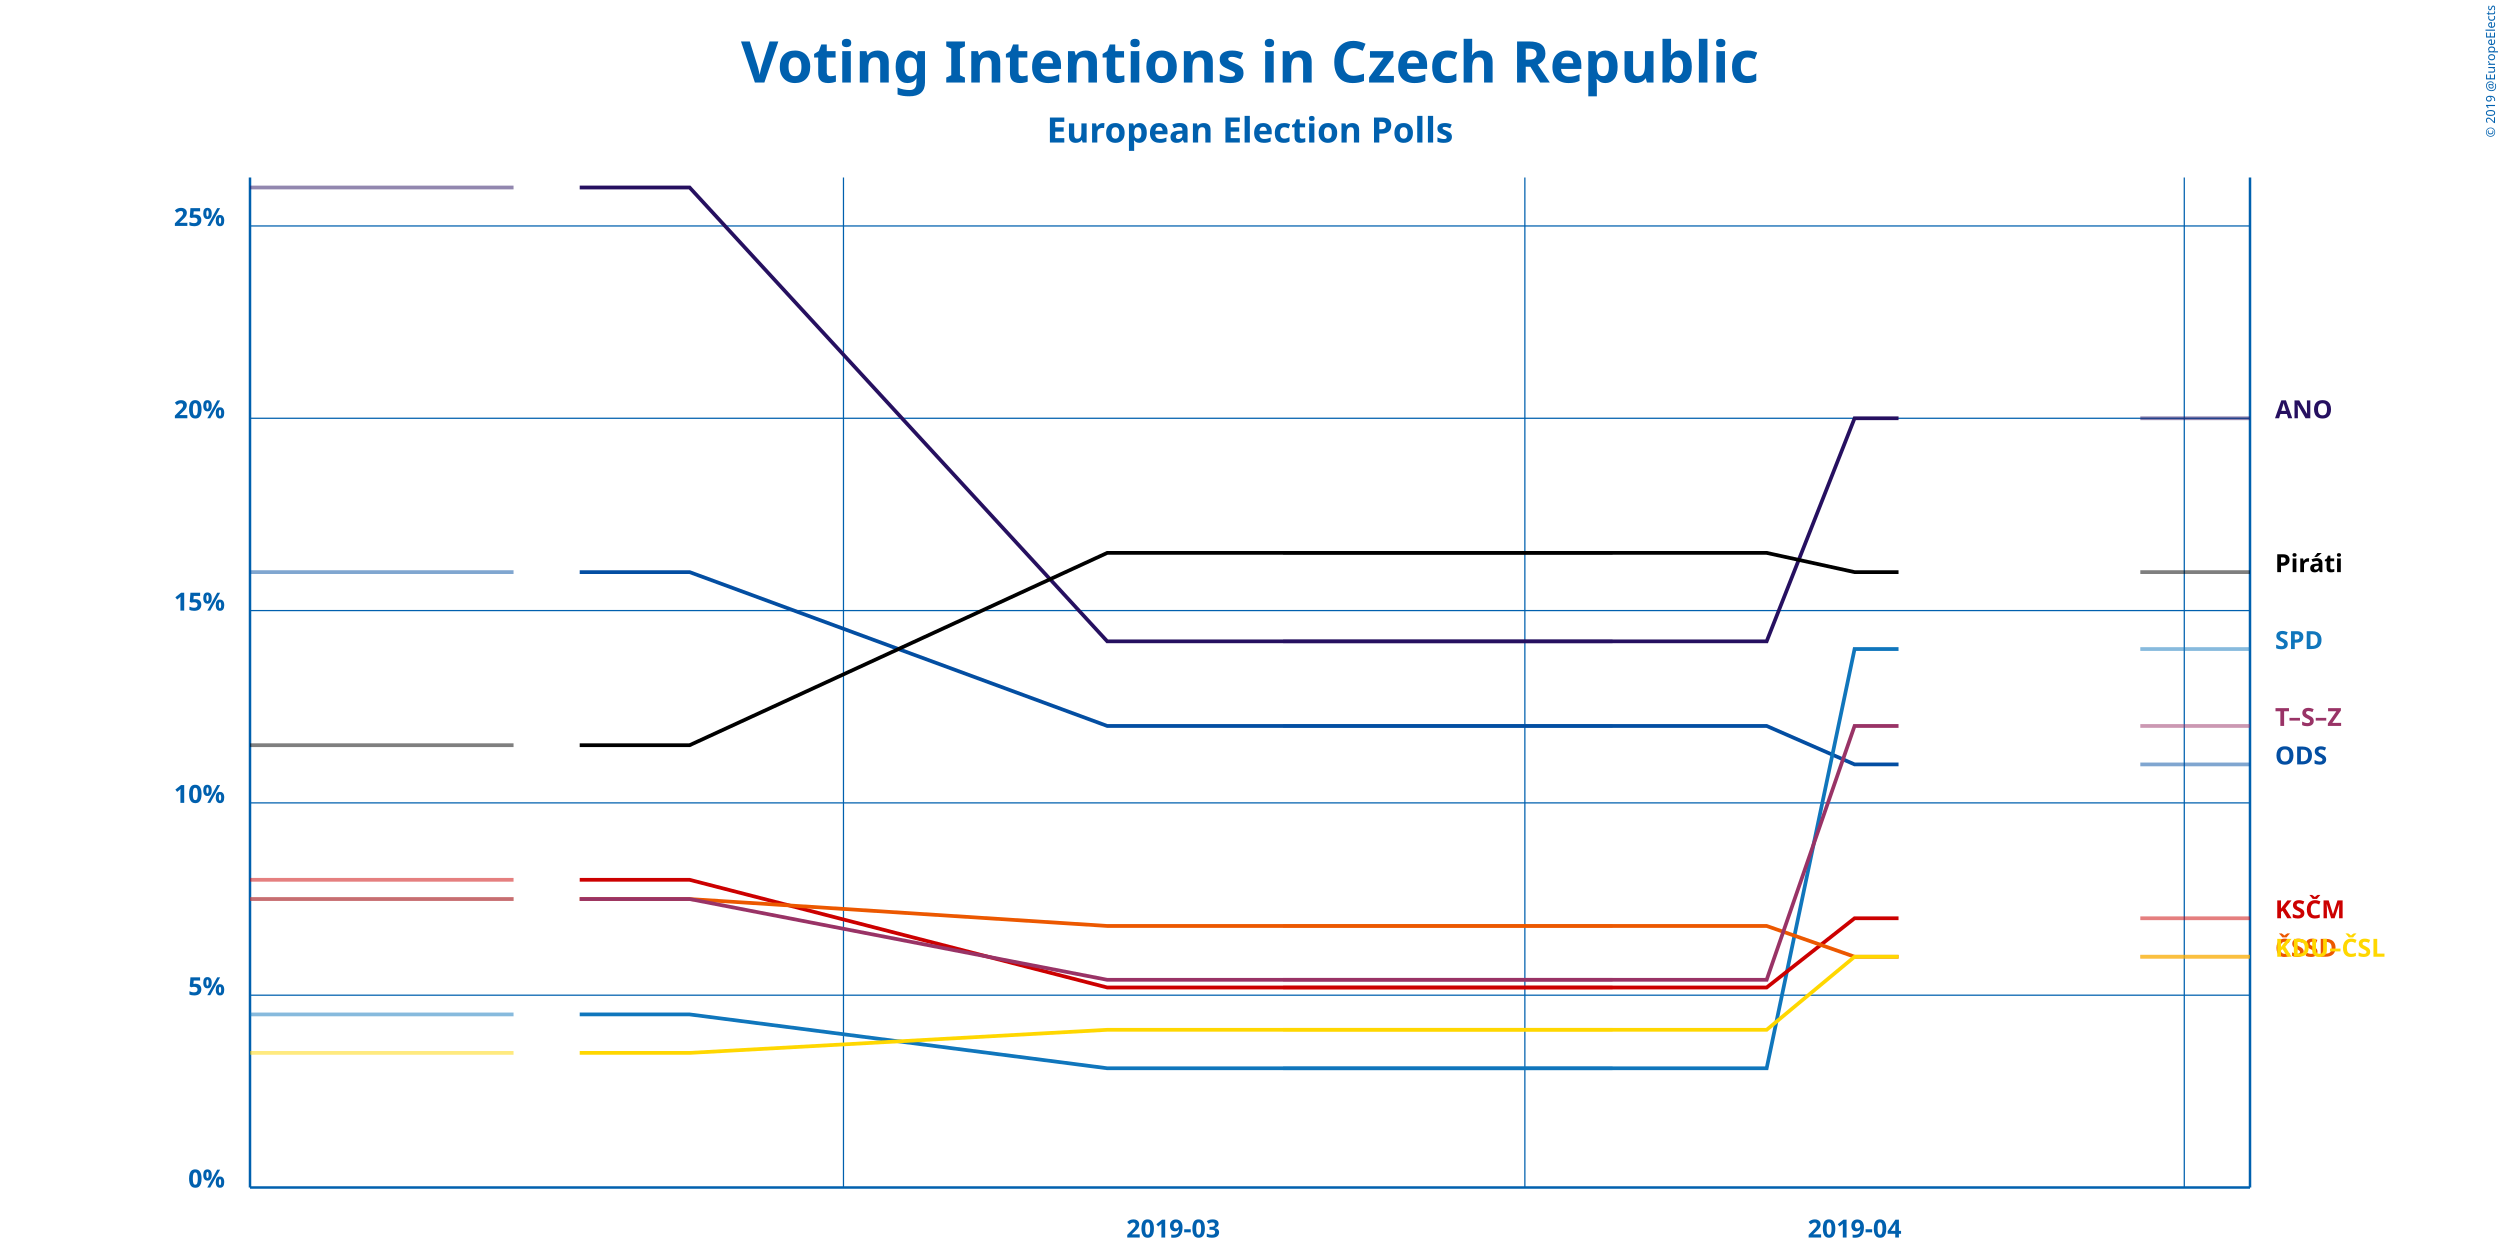
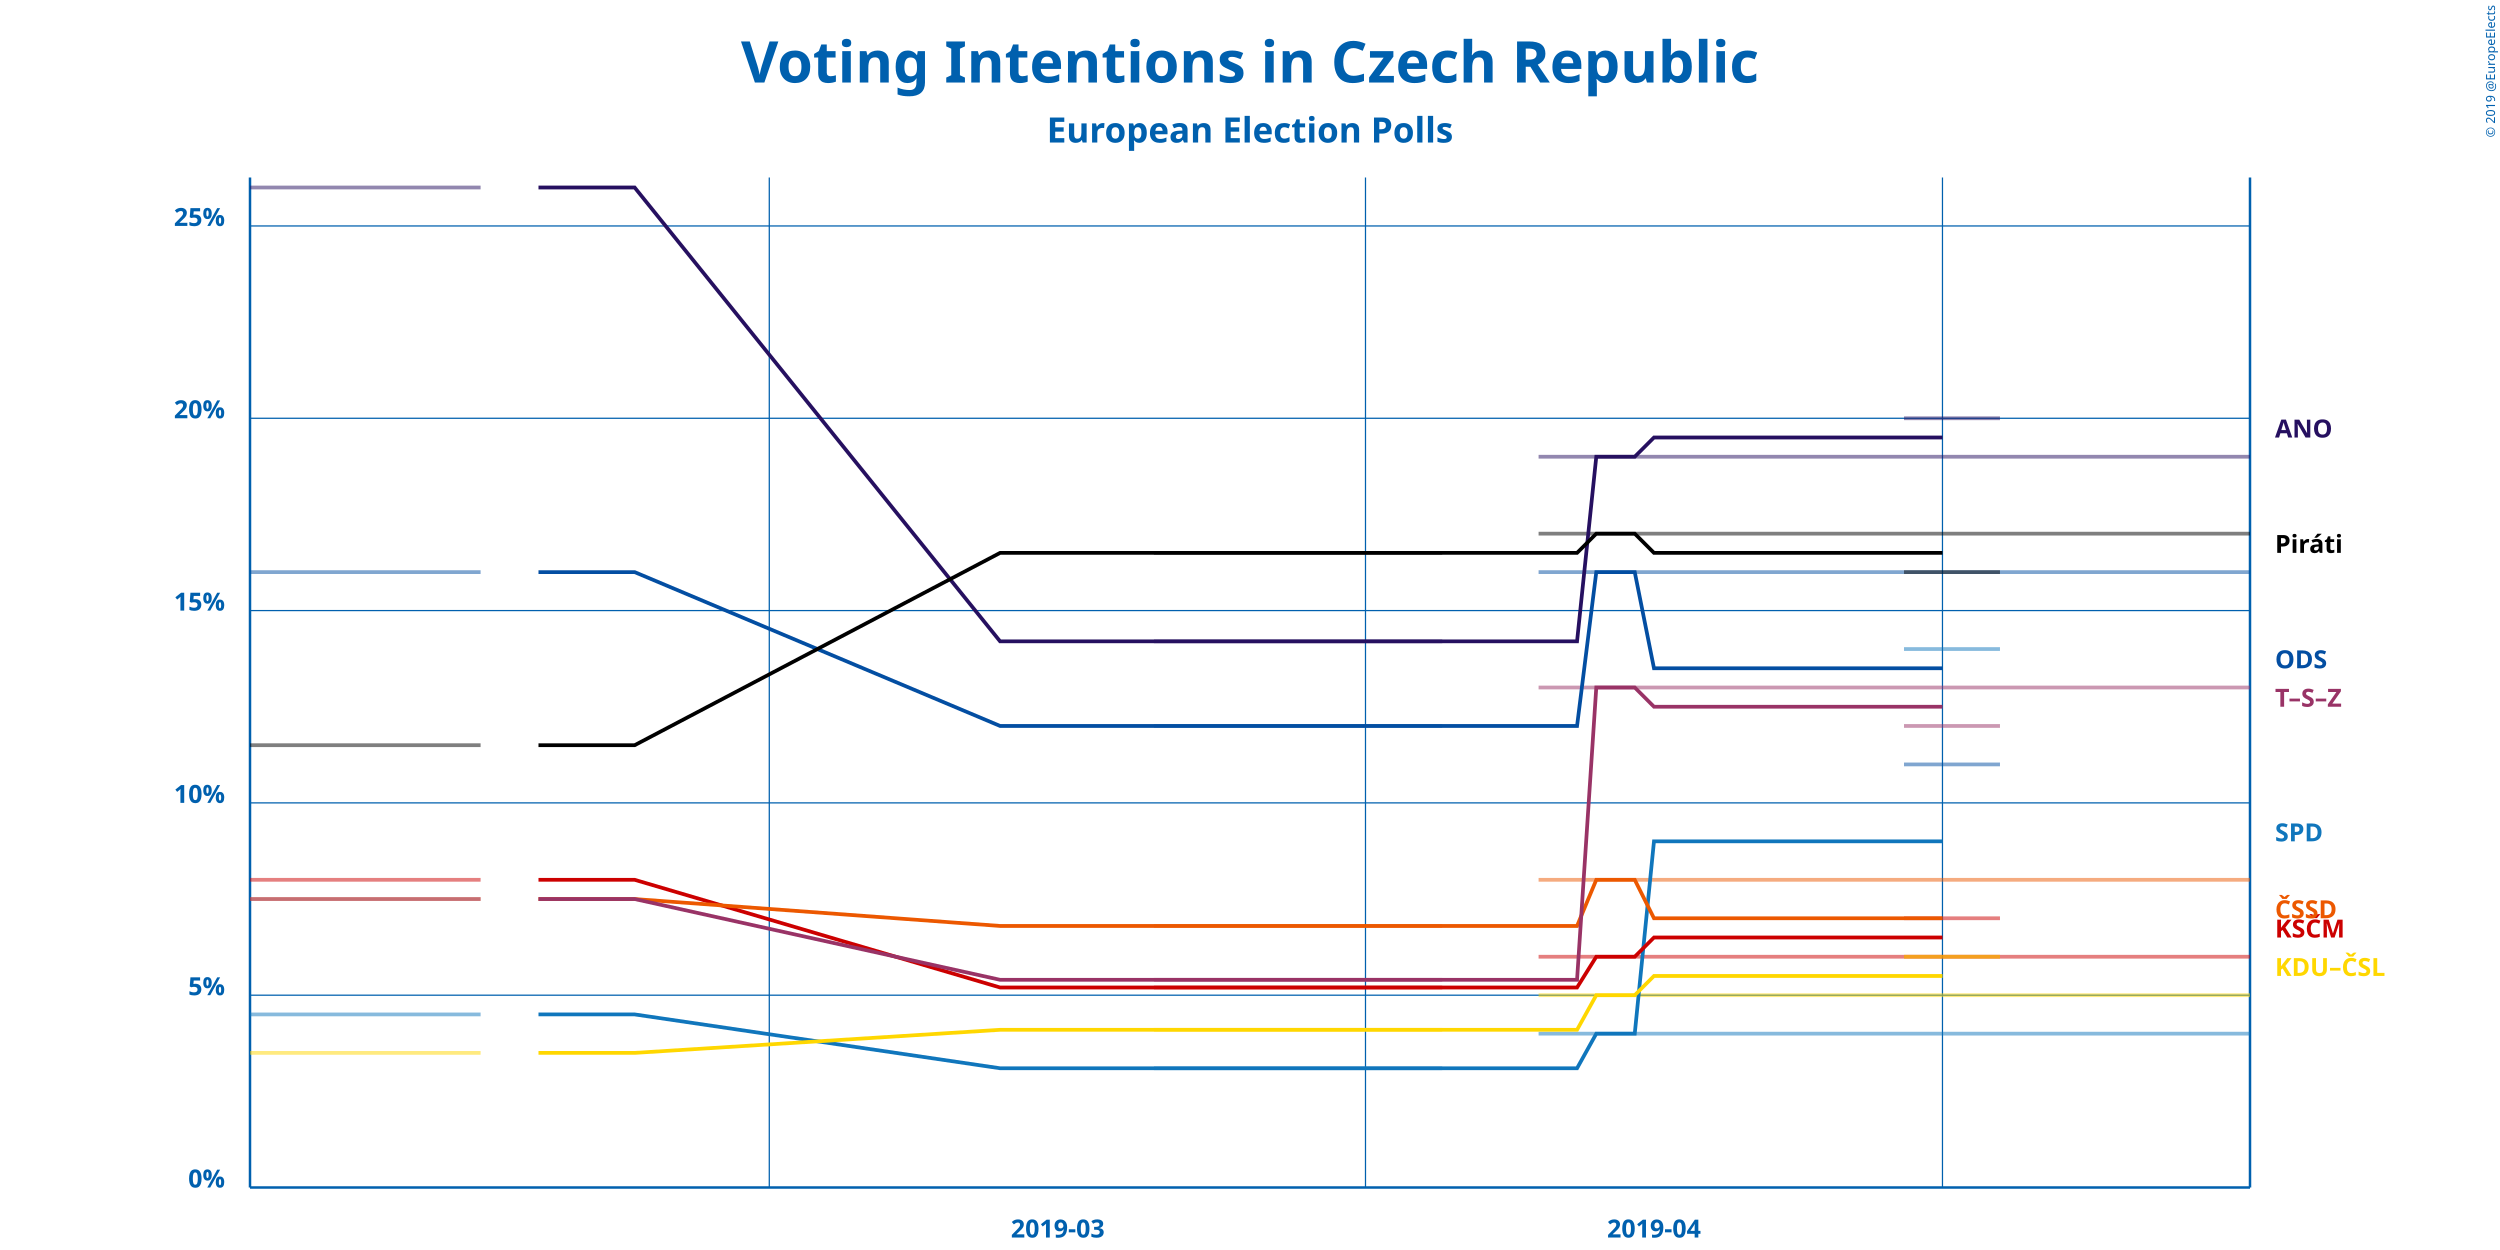
<svg HEIGHT="1000" WIDTH="2000">
  <rect fill="#FFFFFF" height="1000" stroke="none" width="2000" x="0" y="0" />
  <text fill="#0060AE" font-family="'Advent Pro'" font-size="46px" font-style="normal" font-weight="bold" text-align="center" text-anchor="middle" x="1000" y="66">Voting Intentions in Czech Republic</text>
  <text fill="#0060AE" font-family="'Advent Pro'" font-size="28px" font-style="normal" font-weight="bold" text-align="center" text-anchor="middle" x="1000" y="114">European Election Polls</text>
  <text fill="#0060AE" font-family="'Advent Pro'" font-size="10px" font-style="normal" font-weight="normal" text-align="center" text-anchor="end" transform="rotate(270)" x="-4" y="1996">© 2019 @EuropeElects</text>
  <g>
    <g>
      <line stroke="#0060AE" stroke-width="2" x1="200.0" x2="1800.0" y1="950.0" y2="950.0" />
      <text fill="#0060AE" font-family="'Advent Pro'" font-size="20px" font-style="normal" font-weight="bold" text-align="center" text-anchor="end" x="180.0" y="950.0">0%</text>
      <line stroke="#0060AE" stroke-width="2" x1="200.0" x2="200.0" y1="950.0" y2="142.0" />
      <line stroke="#0060AE" stroke-width="2" x1="1800.0" x2="1800.0" y1="950.0" y2="142.0" />
-       <line stroke="#0060AE" stroke-width="1" x1="674.777" x2="674.777" y1="950.0" y2="142.0" />
-       <text fill="#0060AE" font-family="'Advent Pro'" font-size="20px" font-style="normal" font-weight="bold" text-align="center" text-anchor="middle" x="938.543" y="990.0">2019-03</text>
-       <line stroke="#0060AE" stroke-width="1" x1="1219.892" x2="1219.892" y1="950.0" y2="142.0" />
-       <text fill="#0060AE" font-family="'Advent Pro'" font-size="20px" font-style="normal" font-weight="bold" text-align="center" text-anchor="middle" x="1483.658" y="990.0">2019-04</text>
-       <line stroke="#0060AE" stroke-width="1" x1="1747.423" x2="1747.423" y1="950.0" y2="142.0" />
+       <line stroke="#0060AE" stroke-width="1" x1="615.425" x2="615.425" y1="950.0" y2="142.0" />
+       <text fill="#0060AE" font-family="'Advent Pro'" font-size="20px" font-style="normal" font-weight="bold" text-align="center" text-anchor="middle" x="846.216" y="990.0">2019-03</text>
+       <line stroke="#0060AE" stroke-width="1" x1="1092.393" x2="1092.393" y1="950.0" y2="142.0" />
+       <text fill="#0060AE" font-family="'Advent Pro'" font-size="20px" font-style="normal" font-weight="bold" text-align="center" text-anchor="middle" x="1323.185" y="990.0">2019-04</text>
+       <line stroke="#0060AE" stroke-width="1" x1="1553.976" x2="1553.976" y1="950.0" y2="142.0" />
      <line stroke="#0060AE" stroke-width="1" x1="200.0" x2="1800.0" y1="796.154" y2="796.154" />
      <text fill="#0060AE" font-family="'Advent Pro'" font-size="20px" font-style="normal" font-weight="bold" text-align="center" text-anchor="end" x="180.0" y="796.154">5%</text>
      <line stroke="#0060AE" stroke-width="1" x1="200.0" x2="1800.0" y1="642.308" y2="642.308" />
      <text fill="#0060AE" font-family="'Advent Pro'" font-size="20px" font-style="normal" font-weight="bold" text-align="center" text-anchor="end" x="180.0" y="642.308">10%</text>
      <line stroke="#0060AE" stroke-width="1" x1="200.0" x2="1800.0" y1="488.462" y2="488.462" />
      <text fill="#0060AE" font-family="'Advent Pro'" font-size="20px" font-style="normal" font-weight="bold" text-align="center" text-anchor="end" x="180.0" y="488.462">15%</text>
      <line stroke="#0060AE" stroke-width="1" x1="200.0" x2="1800.0" y1="334.615" y2="334.615" />
      <text fill="#0060AE" font-family="'Advent Pro'" font-size="20px" font-style="normal" font-weight="bold" text-align="center" text-anchor="end" x="180.0" y="334.615">20%</text>
      <line stroke="#0060AE" stroke-width="1" x1="200.0" x2="1800.0" y1="180.769" y2="180.769" />
      <text fill="#0060AE" font-family="'Advent Pro'" font-size="20px" font-style="normal" font-weight="bold" text-align="center" text-anchor="end" x="180.0" y="180.769">25%</text>
    </g>
    <g>
-       <line stroke="#261060" stroke-opacity="0.5" stroke-width="3" x1="1712.254" x2="1800.0" y1="334.615" y2="334.615" />
-       <line stroke="#034EA2" stroke-opacity="0.5" stroke-width="3" x1="1712.254" x2="1800.0" y1="611.538" y2="611.538" />
-       <line stroke="#000000" stroke-opacity="0.5" stroke-width="3" x1="1712.254" x2="1800.0" y1="457.692" y2="457.692" />
-       <line stroke="#1076BC" stroke-opacity="0.5" stroke-width="3" x1="1712.254" x2="1800.0" y1="519.231" y2="519.231" />
-       <line stroke="#CC0000" stroke-opacity="0.5" stroke-width="3" x1="1712.254" x2="1800.0" y1="734.615" y2="734.615" />
-       <line stroke="#EC5800" stroke-opacity="0.5" stroke-width="3" x1="1712.254" x2="1800.0" y1="765.385" y2="765.385" />
-       <line stroke="#FFD700" stroke-opacity="0.5" stroke-width="3" x1="1712.254" x2="1800.0" y1="765.385" y2="765.385" />
-       <line stroke="#993366" stroke-opacity="0.5" stroke-width="3" x1="1712.254" x2="1800.0" y1="580.769" y2="580.769" />
-       <line stroke-opacity="0.5" stroke-width="3" x1="1712.254" x2="1800.0" y1="826.923" y2="826.923" />
-       <line stroke="#261060" stroke-opacity="0.5" stroke-width="3" x1="1026.464" x2="1290.054" y1="513.077" y2="513.077" />
-       <line stroke="#034EA2" stroke-opacity="0.5" stroke-width="3" x1="1026.464" x2="1290.054" y1="580.769" y2="580.769" />
-       <line stroke="#000000" stroke-opacity="0.5" stroke-width="3" x1="1026.464" x2="1290.054" y1="442.308" y2="442.308" />
-       <line stroke="#1076BC" stroke-opacity="0.5" stroke-width="3" x1="1026.464" x2="1290.054" y1="854.615" y2="854.615" />
-       <line stroke="#CC0000" stroke-opacity="0.5" stroke-width="3" x1="1026.464" x2="1290.054" y1="790.0" y2="790.0" />
-       <line stroke="#EC5800" stroke-opacity="0.5" stroke-width="3" x1="1026.464" x2="1290.054" y1="740.769" y2="740.769" />
-       <line stroke="#FFD700" stroke-opacity="0.5" stroke-width="3" x1="1026.464" x2="1290.054" y1="823.846" y2="823.846" />
-       <line stroke="#993366" stroke-opacity="0.5" stroke-width="3" x1="1026.464" x2="1290.054" y1="783.846" y2="783.846" />
-       <line stroke-opacity="0.5" stroke-width="3" x1="1026.464" x2="1290.054" y1="919.231" y2="919.231" />
-       <line stroke="#261060" stroke-opacity="0.5" stroke-width="3" x1="200.0" x2="410.836" y1="150.0" y2="150.0" />
-       <line stroke="#034EA2" stroke-opacity="0.5" stroke-width="3" x1="200.0" x2="410.836" y1="457.692" y2="457.692" />
-       <line stroke="#000000" stroke-opacity="0.5" stroke-width="3" x1="200.0" x2="410.836" y1="596.154" y2="596.154" />
-       <line stroke="#1076BC" stroke-opacity="0.5" stroke-width="3" x1="200.0" x2="410.836" y1="811.538" y2="811.538" />
-       <line stroke="#CC0000" stroke-opacity="0.5" stroke-width="3" x1="200.0" x2="410.836" y1="703.846" y2="703.846" />
-       <line stroke="#EC5800" stroke-opacity="0.5" stroke-width="3" x1="200.0" x2="410.836" y1="719.231" y2="719.231" />
-       <line stroke="#FFD700" stroke-opacity="0.5" stroke-width="3" x1="200.0" x2="410.836" y1="842.308" y2="842.308" />
-       <line stroke="#993366" stroke-opacity="0.5" stroke-width="3" x1="200.0" x2="410.836" y1="719.231" y2="719.231" />
+       <line stroke="#261060" stroke-opacity="0.5" stroke-width="3" x1="1230.868" x2="1800.0" y1="365.385" y2="365.385" />
+       <line stroke="#034EA2" stroke-opacity="0.5" stroke-width="3" x1="1230.868" x2="1800.0" y1="457.692" y2="457.692" />
+       <line stroke="#000000" stroke-opacity="0.5" stroke-width="3" x1="1230.868" x2="1800.0" y1="426.923" y2="426.923" />
+       <line stroke="#1076BC" stroke-opacity="0.5" stroke-width="3" x1="1230.868" x2="1800.0" y1="826.923" y2="826.923" />
+       <line stroke="#CC0000" stroke-opacity="0.5" stroke-width="3" x1="1230.868" x2="1800.0" y1="765.385" y2="765.385" />
+       <line stroke="#EC5800" stroke-opacity="0.5" stroke-width="3" x1="1230.868" x2="1800.0" y1="703.846" y2="703.846" />
+       <line stroke="#FFD700" stroke-opacity="0.5" stroke-width="3" x1="1230.868" x2="1800.0" y1="796.154" y2="796.154" />
+       <line stroke="#993366" stroke-opacity="0.5" stroke-width="3" x1="1230.868" x2="1800.0" y1="550.0" y2="550.0" />
+       <line stroke="#261060" stroke-opacity="0.5" stroke-width="3" x1="1523.204" x2="1599.981" y1="334.615" y2="334.615" />
+       <line stroke="#034EA2" stroke-opacity="0.5" stroke-width="3" x1="1523.204" x2="1599.981" y1="611.538" y2="611.538" />
+       <line stroke="#000000" stroke-opacity="0.5" stroke-width="3" x1="1523.204" x2="1599.981" y1="457.692" y2="457.692" />
+       <line stroke="#1076BC" stroke-opacity="0.5" stroke-width="3" x1="1523.204" x2="1599.981" y1="519.231" y2="519.231" />
+       <line stroke="#CC0000" stroke-opacity="0.5" stroke-width="3" x1="1523.204" x2="1599.981" y1="734.615" y2="734.615" />
+       <line stroke="#EC5800" stroke-opacity="0.5" stroke-width="3" x1="1523.204" x2="1599.981" y1="765.385" y2="765.385" />
+       <line stroke="#FFD700" stroke-opacity="0.5" stroke-width="3" x1="1523.204" x2="1599.981" y1="765.385" y2="765.385" />
+       <line stroke="#993366" stroke-opacity="0.5" stroke-width="3" x1="1523.204" x2="1599.981" y1="580.769" y2="580.769" />
+       <line stroke-opacity="0.5" stroke-width="3" x1="1523.204" x2="1599.981" y1="826.923" y2="826.923" />
+       <line stroke="#261060" stroke-opacity="0.5" stroke-width="3" x1="923.146" x2="1153.784" y1="513.077" y2="513.077" />
+       <line stroke="#034EA2" stroke-opacity="0.5" stroke-width="3" x1="923.146" x2="1153.784" y1="580.769" y2="580.769" />
+       <line stroke="#000000" stroke-opacity="0.5" stroke-width="3" x1="923.146" x2="1153.784" y1="442.308" y2="442.308" />
+       <line stroke="#1076BC" stroke-opacity="0.5" stroke-width="3" x1="923.146" x2="1153.784" y1="854.615" y2="854.615" />
+       <line stroke="#CC0000" stroke-opacity="0.5" stroke-width="3" x1="923.146" x2="1153.784" y1="790.0" y2="790.0" />
+       <line stroke="#EC5800" stroke-opacity="0.5" stroke-width="3" x1="923.146" x2="1153.784" y1="740.769" y2="740.769" />
+       <line stroke="#FFD700" stroke-opacity="0.5" stroke-width="3" x1="923.146" x2="1153.784" y1="823.846" y2="823.846" />
+       <line stroke="#993366" stroke-opacity="0.5" stroke-width="3" x1="923.146" x2="1153.784" y1="783.846" y2="783.846" />
+       <line stroke-opacity="0.5" stroke-width="3" x1="923.146" x2="1153.784" y1="919.231" y2="919.231" />
+       <line stroke="#261060" stroke-opacity="0.5" stroke-width="3" x1="200.0" x2="384.479" y1="150.0" y2="150.0" />
+       <line stroke="#034EA2" stroke-opacity="0.5" stroke-width="3" x1="200.0" x2="384.479" y1="457.692" y2="457.692" />
+       <line stroke="#000000" stroke-opacity="0.5" stroke-width="3" x1="200.0" x2="384.479" y1="596.154" y2="596.154" />
+       <line stroke="#1076BC" stroke-opacity="0.5" stroke-width="3" x1="200.0" x2="384.479" y1="811.538" y2="811.538" />
+       <line stroke="#CC0000" stroke-opacity="0.5" stroke-width="3" x1="200.0" x2="384.479" y1="703.846" y2="703.846" />
+       <line stroke="#EC5800" stroke-opacity="0.5" stroke-width="3" x1="200.0" x2="384.479" y1="719.231" y2="719.231" />
+       <line stroke="#FFD700" stroke-opacity="0.5" stroke-width="3" x1="200.0" x2="384.479" y1="842.308" y2="842.308" />
+       <line stroke="#993366" stroke-opacity="0.5" stroke-width="3" x1="200.0" x2="384.479" y1="719.231" y2="719.231" />
    </g>
    <g>
-       <polyline fill="none" points="463.765,150.0 481.35,150.0 498.934,150.0 516.518,150.0 534.103,150.0 551.687,150.0                   885.79,513.077 903.374,513.077 920.958,513.077 938.543,513.077 956.127,513.077 973.711,513.077 991.296,513.077 1008.88,513.077 1026.464,513.077 1044.049,513.077 1061.633,513.077 1079.217,513.077 1096.802,513.077 1114.386,513.077 1131.971,513.077 1149.555,513.077 1167.139,513.077 1184.724,513.077 1202.308,513.077 1219.892,513.077 1237.477,513.077 1255.061,513.077 1272.645,513.077 1290.23,513.077 1307.814,513.077 1325.398,513.077 1342.983,513.077 1360.567,513.077 1378.151,513.077 1395.736,513.077 1413.32,513.077    1483.658,334.615 1501.242,334.615 1518.826,334.615" stroke="#261060" stroke-width="3" />
-       <text fill="#261060" font-family="'Advent Pro'" font-size="20px" font-style="normal" font-weight="bold" text-align="center" text-anchor="start" x="1820.0" y="334.615">ANO</text>
-       <polyline fill="none" points="463.765,457.692 481.35,457.692 498.934,457.692 516.518,457.692 534.103,457.692 551.687,457.692                   885.79,580.769 903.374,580.769 920.958,580.769 938.543,580.769 956.127,580.769 973.711,580.769 991.296,580.769 1008.88,580.769 1026.464,580.769 1044.049,580.769 1061.633,580.769 1079.217,580.769 1096.802,580.769 1114.386,580.769 1131.971,580.769 1149.555,580.769 1167.139,580.769 1184.724,580.769 1202.308,580.769 1219.892,580.769 1237.477,580.769 1255.061,580.769 1272.645,580.769 1290.23,580.769 1307.814,580.769 1325.398,580.769 1342.983,580.769 1360.567,580.769 1378.151,580.769 1395.736,580.769 1413.32,580.769    1483.658,611.538 1501.242,611.538 1518.826,611.538" stroke="#034EA2" stroke-width="3" />
-       <text fill="#034EA2" font-family="'Advent Pro'" font-size="20px" font-style="normal" font-weight="bold" text-align="center" text-anchor="start" x="1820.0" y="611.538">ODS</text>
-       <polyline fill="none" points="463.765,596.154 481.35,596.154 498.934,596.154 516.518,596.154 534.103,596.154 551.687,596.154                   885.79,442.308 903.374,442.308 920.958,442.308 938.543,442.308 956.127,442.308 973.711,442.308 991.296,442.308 1008.88,442.308 1026.464,442.308 1044.049,442.308 1061.633,442.308 1079.217,442.308 1096.802,442.308 1114.386,442.308 1131.971,442.308 1149.555,442.308 1167.139,442.308 1184.724,442.308 1202.308,442.308 1219.892,442.308 1237.477,442.308 1255.061,442.308 1272.645,442.308 1290.23,442.308 1307.814,442.308 1325.398,442.308 1342.983,442.308 1360.567,442.308 1378.151,442.308 1395.736,442.308 1413.32,442.308    1483.658,457.692 1501.242,457.692 1518.826,457.692" stroke="#000000" stroke-width="3" />
-       <text fill="#000000" font-family="'Advent Pro'" font-size="20px" font-style="normal" font-weight="bold" text-align="center" text-anchor="start" x="1820.0" y="457.692">Piráti</text>
-       <polyline fill="none" points="463.765,811.538 481.35,811.538 498.934,811.538 516.518,811.538 534.103,811.538 551.687,811.538                   885.79,854.615 903.374,854.615 920.958,854.615 938.543,854.615 956.127,854.615 973.711,854.615 991.296,854.615 1008.88,854.615 1026.464,854.615 1044.049,854.615 1061.633,854.615 1079.217,854.615 1096.802,854.615 1114.386,854.615 1131.971,854.615 1149.555,854.615 1167.139,854.615 1184.724,854.615 1202.308,854.615 1219.892,854.615 1237.477,854.615 1255.061,854.615 1272.645,854.615 1290.23,854.615 1307.814,854.615 1325.398,854.615 1342.983,854.615 1360.567,854.615 1378.151,854.615 1395.736,854.615 1413.32,854.615    1483.658,519.231 1501.242,519.231 1518.826,519.231" stroke="#1076BC" stroke-width="3" />
-       <text fill="#1076BC" font-family="'Advent Pro'" font-size="20px" font-style="normal" font-weight="bold" text-align="center" text-anchor="start" x="1820.0" y="519.231">SPD</text>
-       <polyline fill="none" points="463.765,703.846 481.35,703.846 498.934,703.846 516.518,703.846 534.103,703.846 551.687,703.846                   885.79,790.0 903.374,790.0 920.958,790.0 938.543,790.0 956.127,790.0 973.711,790.0 991.296,790.0 1008.88,790.0 1026.464,790.0 1044.049,790.0 1061.633,790.0 1079.217,790.0 1096.802,790.0 1114.386,790.0 1131.971,790.0 1149.555,790.0 1167.139,790.0 1184.724,790.0 1202.308,790.0 1219.892,790.0 1237.477,790.0 1255.061,790.0 1272.645,790.0 1290.23,790.0 1307.814,790.0 1325.398,790.0 1342.983,790.0 1360.567,790.0 1378.151,790.0 1395.736,790.0 1413.32,790.0    1483.658,734.615 1501.242,734.615 1518.826,734.615" stroke="#CC0000" stroke-width="3" />
-       <text fill="#CC0000" font-family="'Advent Pro'" font-size="20px" font-style="normal" font-weight="bold" text-align="center" text-anchor="start" x="1820.0" y="734.615">KSČM</text>
-       <polyline fill="none" points="463.765,719.231 481.35,719.231 498.934,719.231 516.518,719.231 534.103,719.231 551.687,719.231                   885.79,740.769 903.374,740.769 920.958,740.769 938.543,740.769 956.127,740.769 973.711,740.769 991.296,740.769 1008.88,740.769 1026.464,740.769 1044.049,740.769 1061.633,740.769 1079.217,740.769 1096.802,740.769 1114.386,740.769 1131.971,740.769 1149.555,740.769 1167.139,740.769 1184.724,740.769 1202.308,740.769 1219.892,740.769 1237.477,740.769 1255.061,740.769 1272.645,740.769 1290.23,740.769 1307.814,740.769 1325.398,740.769 1342.983,740.769 1360.567,740.769 1378.151,740.769 1395.736,740.769 1413.32,740.769    1483.658,765.385 1501.242,765.385 1518.826,765.385" stroke="#EC5800" stroke-width="3" />
-       <text fill="#EC5800" font-family="'Advent Pro'" font-size="20px" font-style="normal" font-weight="bold" text-align="center" text-anchor="start" x="1820.0" y="765.385">ČSSD</text>
-       <polyline fill="none" points="463.765,842.308 481.35,842.308 498.934,842.308 516.518,842.308 534.103,842.308 551.687,842.308                   885.79,823.846 903.374,823.846 920.958,823.846 938.543,823.846 956.127,823.846 973.711,823.846 991.296,823.846 1008.88,823.846 1026.464,823.846 1044.049,823.846 1061.633,823.846 1079.217,823.846 1096.802,823.846 1114.386,823.846 1131.971,823.846 1149.555,823.846 1167.139,823.846 1184.724,823.846 1202.308,823.846 1219.892,823.846 1237.477,823.846 1255.061,823.846 1272.645,823.846 1290.23,823.846 1307.814,823.846 1325.398,823.846 1342.983,823.846 1360.567,823.846 1378.151,823.846 1395.736,823.846 1413.32,823.846    1483.658,765.385 1501.242,765.385 1518.826,765.385" stroke="#FFD700" stroke-width="3" />
-       <text fill="#FFD700" font-family="'Advent Pro'" font-size="20px" font-style="normal" font-weight="bold" text-align="center" text-anchor="start" x="1820.0" y="765.385">KDU–ČSL</text>
-       <polyline fill="none" points="463.765,719.231 481.35,719.231 498.934,719.231 516.518,719.231 534.103,719.231 551.687,719.231                   885.79,783.846 903.374,783.846 920.958,783.846 938.543,783.846 956.127,783.846 973.711,783.846 991.296,783.846 1008.88,783.846 1026.464,783.846 1044.049,783.846 1061.633,783.846 1079.217,783.846 1096.802,783.846 1114.386,783.846 1131.971,783.846 1149.555,783.846 1167.139,783.846 1184.724,783.846 1202.308,783.846 1219.892,783.846 1237.477,783.846 1255.061,783.846 1272.645,783.846 1290.23,783.846 1307.814,783.846 1325.398,783.846 1342.983,783.846 1360.567,783.846 1378.151,783.846 1395.736,783.846 1413.32,783.846    1483.658,580.769 1501.242,580.769 1518.826,580.769" stroke="#993366" stroke-width="3" />
-       <text fill="#993366" font-family="'Advent Pro'" font-size="20px" font-style="normal" font-weight="bold" text-align="center" text-anchor="start" x="1820.0" y="580.769">T–S–Z</text>
+       <polyline fill="none" points="430.791,150.0 446.178,150.0 461.564,150.0 476.95,150.0 492.336,150.0 507.722,150.0                   800.058,513.077 815.444,513.077 830.83,513.077 846.216,513.077 861.602,513.077 876.988,513.077 892.374,513.077 907.76,513.077 923.146,513.077 938.533,513.077 953.919,513.077 969.305,513.077 984.691,513.077 1000.077,513.077 1015.463,513.077 1030.849,513.077 1046.235,513.077 1061.621,513.077 1077.007,513.077 1092.393,513.077 1107.78,513.077 1123.166,513.077 1138.552,513.077 1153.938,513.077 1169.324,513.077 1184.71,513.077 1200.096,513.077 1215.482,513.077 1230.868,513.077 1246.254,513.077 1261.641,513.077 1277.027,365.385 1292.413,365.385 1307.799,365.385 1323.185,350.0 1338.571,350.0 1353.957,350.0 1369.343,350.0 1384.729,350.0 1400.115,350.0 1415.501,350.0 1430.888,350.0 1446.274,350.0 1461.66,350.0 1477.046,350.0 1492.432,350.0 1507.818,350.0 1523.204,350.0 1538.59,350.0 1553.976,350.0" stroke="#261060" stroke-width="3" />
+       <text fill="#261060" font-family="'Advent Pro'" font-size="20px" font-style="normal" font-weight="bold" text-align="center" text-anchor="start" x="1820.0" y="350.0">ANO</text>
+       <polyline fill="none" points="430.791,457.692 446.178,457.692 461.564,457.692 476.95,457.692 492.336,457.692 507.722,457.692                   800.058,580.769 815.444,580.769 830.83,580.769 846.216,580.769 861.602,580.769 876.988,580.769 892.374,580.769 907.76,580.769 923.146,580.769 938.533,580.769 953.919,580.769 969.305,580.769 984.691,580.769 1000.077,580.769 1015.463,580.769 1030.849,580.769 1046.235,580.769 1061.621,580.769 1077.007,580.769 1092.393,580.769 1107.78,580.769 1123.166,580.769 1138.552,580.769 1153.938,580.769 1169.324,580.769 1184.71,580.769 1200.096,580.769 1215.482,580.769 1230.868,580.769 1246.254,580.769 1261.641,580.769 1277.027,457.692 1292.413,457.692 1307.799,457.692 1323.185,534.615 1338.571,534.615 1353.957,534.615 1369.343,534.615 1384.729,534.615 1400.115,534.615 1415.501,534.615 1430.888,534.615 1446.274,534.615 1461.66,534.615 1477.046,534.615 1492.432,534.615 1507.818,534.615 1523.204,534.615 1538.59,534.615 1553.976,534.615" stroke="#034EA2" stroke-width="3" />
+       <text fill="#034EA2" font-family="'Advent Pro'" font-size="20px" font-style="normal" font-weight="bold" text-align="center" text-anchor="start" x="1820.0" y="534.615">ODS</text>
+       <polyline fill="none" points="430.791,596.154 446.178,596.154 461.564,596.154 476.95,596.154 492.336,596.154 507.722,596.154                   800.058,442.308 815.444,442.308 830.83,442.308 846.216,442.308 861.602,442.308 876.988,442.308 892.374,442.308 907.76,442.308 923.146,442.308 938.533,442.308 953.919,442.308 969.305,442.308 984.691,442.308 1000.077,442.308 1015.463,442.308 1030.849,442.308 1046.235,442.308 1061.621,442.308 1077.007,442.308 1092.393,442.308 1107.78,442.308 1123.166,442.308 1138.552,442.308 1153.938,442.308 1169.324,442.308 1184.71,442.308 1200.096,442.308 1215.482,442.308 1230.868,442.308 1246.254,442.308 1261.641,442.308 1277.027,426.923 1292.413,426.923 1307.799,426.923 1323.185,442.308 1338.571,442.308 1353.957,442.308 1369.343,442.308 1384.729,442.308 1400.115,442.308 1415.501,442.308 1430.888,442.308 1446.274,442.308 1461.66,442.308 1477.046,442.308 1492.432,442.308 1507.818,442.308 1523.204,442.308 1538.59,442.308 1553.976,442.308" stroke="#000000" stroke-width="3" />
+       <text fill="#000000" font-family="'Advent Pro'" font-size="20px" font-style="normal" font-weight="bold" text-align="center" text-anchor="start" x="1820.0" y="442.308">Piráti</text>
+       <polyline fill="none" points="430.791,811.538 446.178,811.538 461.564,811.538 476.95,811.538 492.336,811.538 507.722,811.538                   800.058,854.615 815.444,854.615 830.83,854.615 846.216,854.615 861.602,854.615 876.988,854.615 892.374,854.615 907.76,854.615 923.146,854.615 938.533,854.615 953.919,854.615 969.305,854.615 984.691,854.615 1000.077,854.615 1015.463,854.615 1030.849,854.615 1046.235,854.615 1061.621,854.615 1077.007,854.615 1092.393,854.615 1107.78,854.615 1123.166,854.615 1138.552,854.615 1153.938,854.615 1169.324,854.615 1184.71,854.615 1200.096,854.615 1215.482,854.615 1230.868,854.615 1246.254,854.615 1261.641,854.615 1277.027,826.923 1292.413,826.923 1307.799,826.923 1323.185,673.077 1338.571,673.077 1353.957,673.077 1369.343,673.077 1384.729,673.077 1400.115,673.077 1415.501,673.077 1430.888,673.077 1446.274,673.077 1461.66,673.077 1477.046,673.077 1492.432,673.077 1507.818,673.077 1523.204,673.077 1538.59,673.077 1553.976,673.077" stroke="#1076BC" stroke-width="3" />
+       <text fill="#1076BC" font-family="'Advent Pro'" font-size="20px" font-style="normal" font-weight="bold" text-align="center" text-anchor="start" x="1820.0" y="673.077">SPD</text>
+       <polyline fill="none" points="430.791,703.846 446.178,703.846 461.564,703.846 476.95,703.846 492.336,703.846 507.722,703.846                   800.058,790.0 815.444,790.0 830.83,790.0 846.216,790.0 861.602,790.0 876.988,790.0 892.374,790.0 907.76,790.0 923.146,790.0 938.533,790.0 953.919,790.0 969.305,790.0 984.691,790.0 1000.077,790.0 1015.463,790.0 1030.849,790.0 1046.235,790.0 1061.621,790.0 1077.007,790.0 1092.393,790.0 1107.78,790.0 1123.166,790.0 1138.552,790.0 1153.938,790.0 1169.324,790.0 1184.71,790.0 1200.096,790.0 1215.482,790.0 1230.868,790.0 1246.254,790.0 1261.641,790.0 1277.027,765.385 1292.413,765.385 1307.799,765.385 1323.185,750.0 1338.571,750.0 1353.957,750.0 1369.343,750.0 1384.729,750.0 1400.115,750.0 1415.501,750.0 1430.888,750.0 1446.274,750.0 1461.66,750.0 1477.046,750.0 1492.432,750.0 1507.818,750.0 1523.204,750.0 1538.59,750.0 1553.976,750.0" stroke="#CC0000" stroke-width="3" />
+       <text fill="#CC0000" font-family="'Advent Pro'" font-size="20px" font-style="normal" font-weight="bold" text-align="center" text-anchor="start" x="1820.0" y="750.0">KSČM</text>
+       <polyline fill="none" points="430.791,719.231 446.178,719.231 461.564,719.231 476.95,719.231 492.336,719.231 507.722,719.231                   800.058,740.769 815.444,740.769 830.83,740.769 846.216,740.769 861.602,740.769 876.988,740.769 892.374,740.769 907.76,740.769 923.146,740.769 938.533,740.769 953.919,740.769 969.305,740.769 984.691,740.769 1000.077,740.769 1015.463,740.769 1030.849,740.769 1046.235,740.769 1061.621,740.769 1077.007,740.769 1092.393,740.769 1107.78,740.769 1123.166,740.769 1138.552,740.769 1153.938,740.769 1169.324,740.769 1184.71,740.769 1200.096,740.769 1215.482,740.769 1230.868,740.769 1246.254,740.769 1261.641,740.769 1277.027,703.846 1292.413,703.846 1307.799,703.846 1323.185,734.615 1338.571,734.615 1353.957,734.615 1369.343,734.615 1384.729,734.615 1400.115,734.615 1415.501,734.615 1430.888,734.615 1446.274,734.615 1461.66,734.615 1477.046,734.615 1492.432,734.615 1507.818,734.615 1523.204,734.615 1538.59,734.615 1553.976,734.615" stroke="#EC5800" stroke-width="3" />
+       <text fill="#EC5800" font-family="'Advent Pro'" font-size="20px" font-style="normal" font-weight="bold" text-align="center" text-anchor="start" x="1820.0" y="734.615">ČSSD</text>
+       <polyline fill="none" points="430.791,842.308 446.178,842.308 461.564,842.308 476.95,842.308 492.336,842.308 507.722,842.308                   800.058,823.846 815.444,823.846 830.83,823.846 846.216,823.846 861.602,823.846 876.988,823.846 892.374,823.846 907.76,823.846 923.146,823.846 938.533,823.846 953.919,823.846 969.305,823.846 984.691,823.846 1000.077,823.846 1015.463,823.846 1030.849,823.846 1046.235,823.846 1061.621,823.846 1077.007,823.846 1092.393,823.846 1107.78,823.846 1123.166,823.846 1138.552,823.846 1153.938,823.846 1169.324,823.846 1184.71,823.846 1200.096,823.846 1215.482,823.846 1230.868,823.846 1246.254,823.846 1261.641,823.846 1277.027,796.154 1292.413,796.154 1307.799,796.154 1323.185,780.769 1338.571,780.769 1353.957,780.769 1369.343,780.769 1384.729,780.769 1400.115,780.769 1415.501,780.769 1430.888,780.769 1446.274,780.769 1461.66,780.769 1477.046,780.769 1492.432,780.769 1507.818,780.769 1523.204,780.769 1538.59,780.769 1553.976,780.769" stroke="#FFD700" stroke-width="3" />
+       <text fill="#FFD700" font-family="'Advent Pro'" font-size="20px" font-style="normal" font-weight="bold" text-align="center" text-anchor="start" x="1820.0" y="780.769">KDU–ČSL</text>
+       <polyline fill="none" points="430.791,719.231 446.178,719.231 461.564,719.231 476.95,719.231 492.336,719.231 507.722,719.231                   800.058,783.846 815.444,783.846 830.83,783.846 846.216,783.846 861.602,783.846 876.988,783.846 892.374,783.846 907.76,783.846 923.146,783.846 938.533,783.846 953.919,783.846 969.305,783.846 984.691,783.846 1000.077,783.846 1015.463,783.846 1030.849,783.846 1046.235,783.846 1061.621,783.846 1077.007,783.846 1092.393,783.846 1107.78,783.846 1123.166,783.846 1138.552,783.846 1153.938,783.846 1169.324,783.846 1184.71,783.846 1200.096,783.846 1215.482,783.846 1230.868,783.846 1246.254,783.846 1261.641,783.846 1277.027,550.0 1292.413,550.0 1307.799,550.0 1323.185,565.385 1338.571,565.385 1353.957,565.385 1369.343,565.385 1384.729,565.385 1400.115,565.385 1415.501,565.385 1430.888,565.385 1446.274,565.385 1461.66,565.385 1477.046,565.385 1492.432,565.385 1507.818,565.385 1523.204,565.385 1538.59,565.385 1553.976,565.385" stroke="#993366" stroke-width="3" />
+       <text fill="#993366" font-family="'Advent Pro'" font-size="20px" font-style="normal" font-weight="bold" text-align="center" text-anchor="start" x="1820.0" y="565.385">T–S–Z</text>
    </g>
  </g>
</svg>
